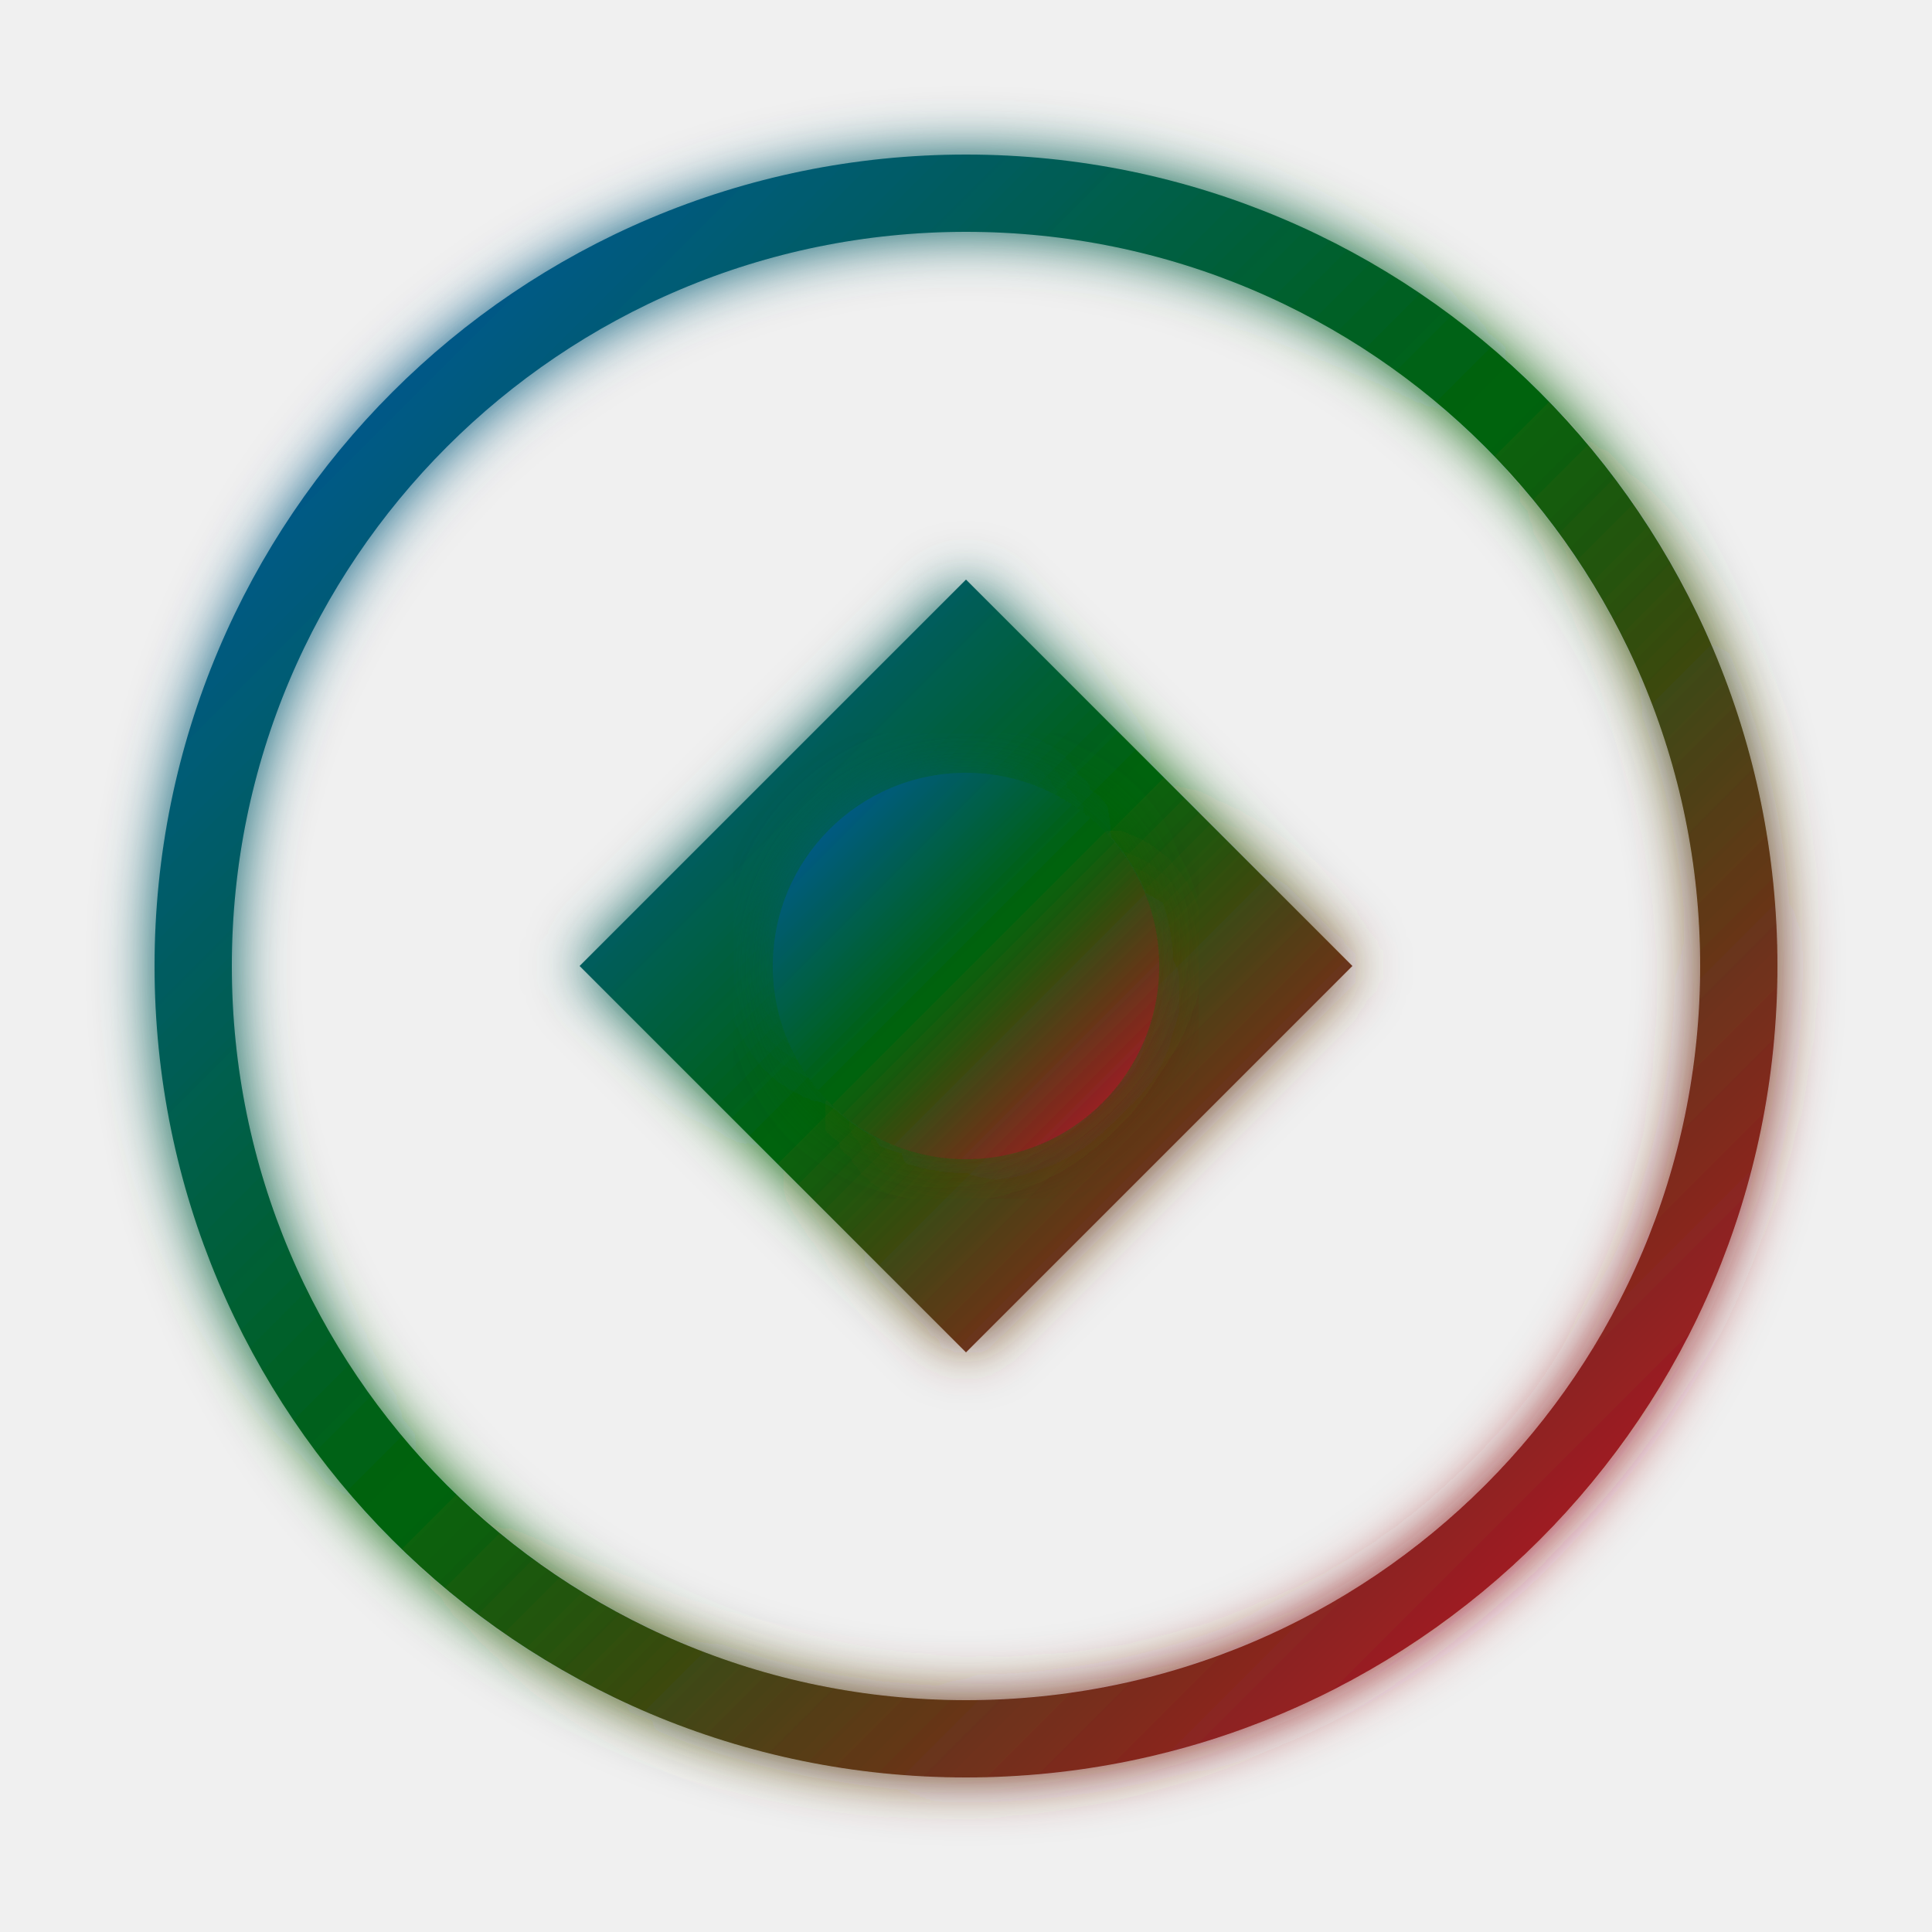
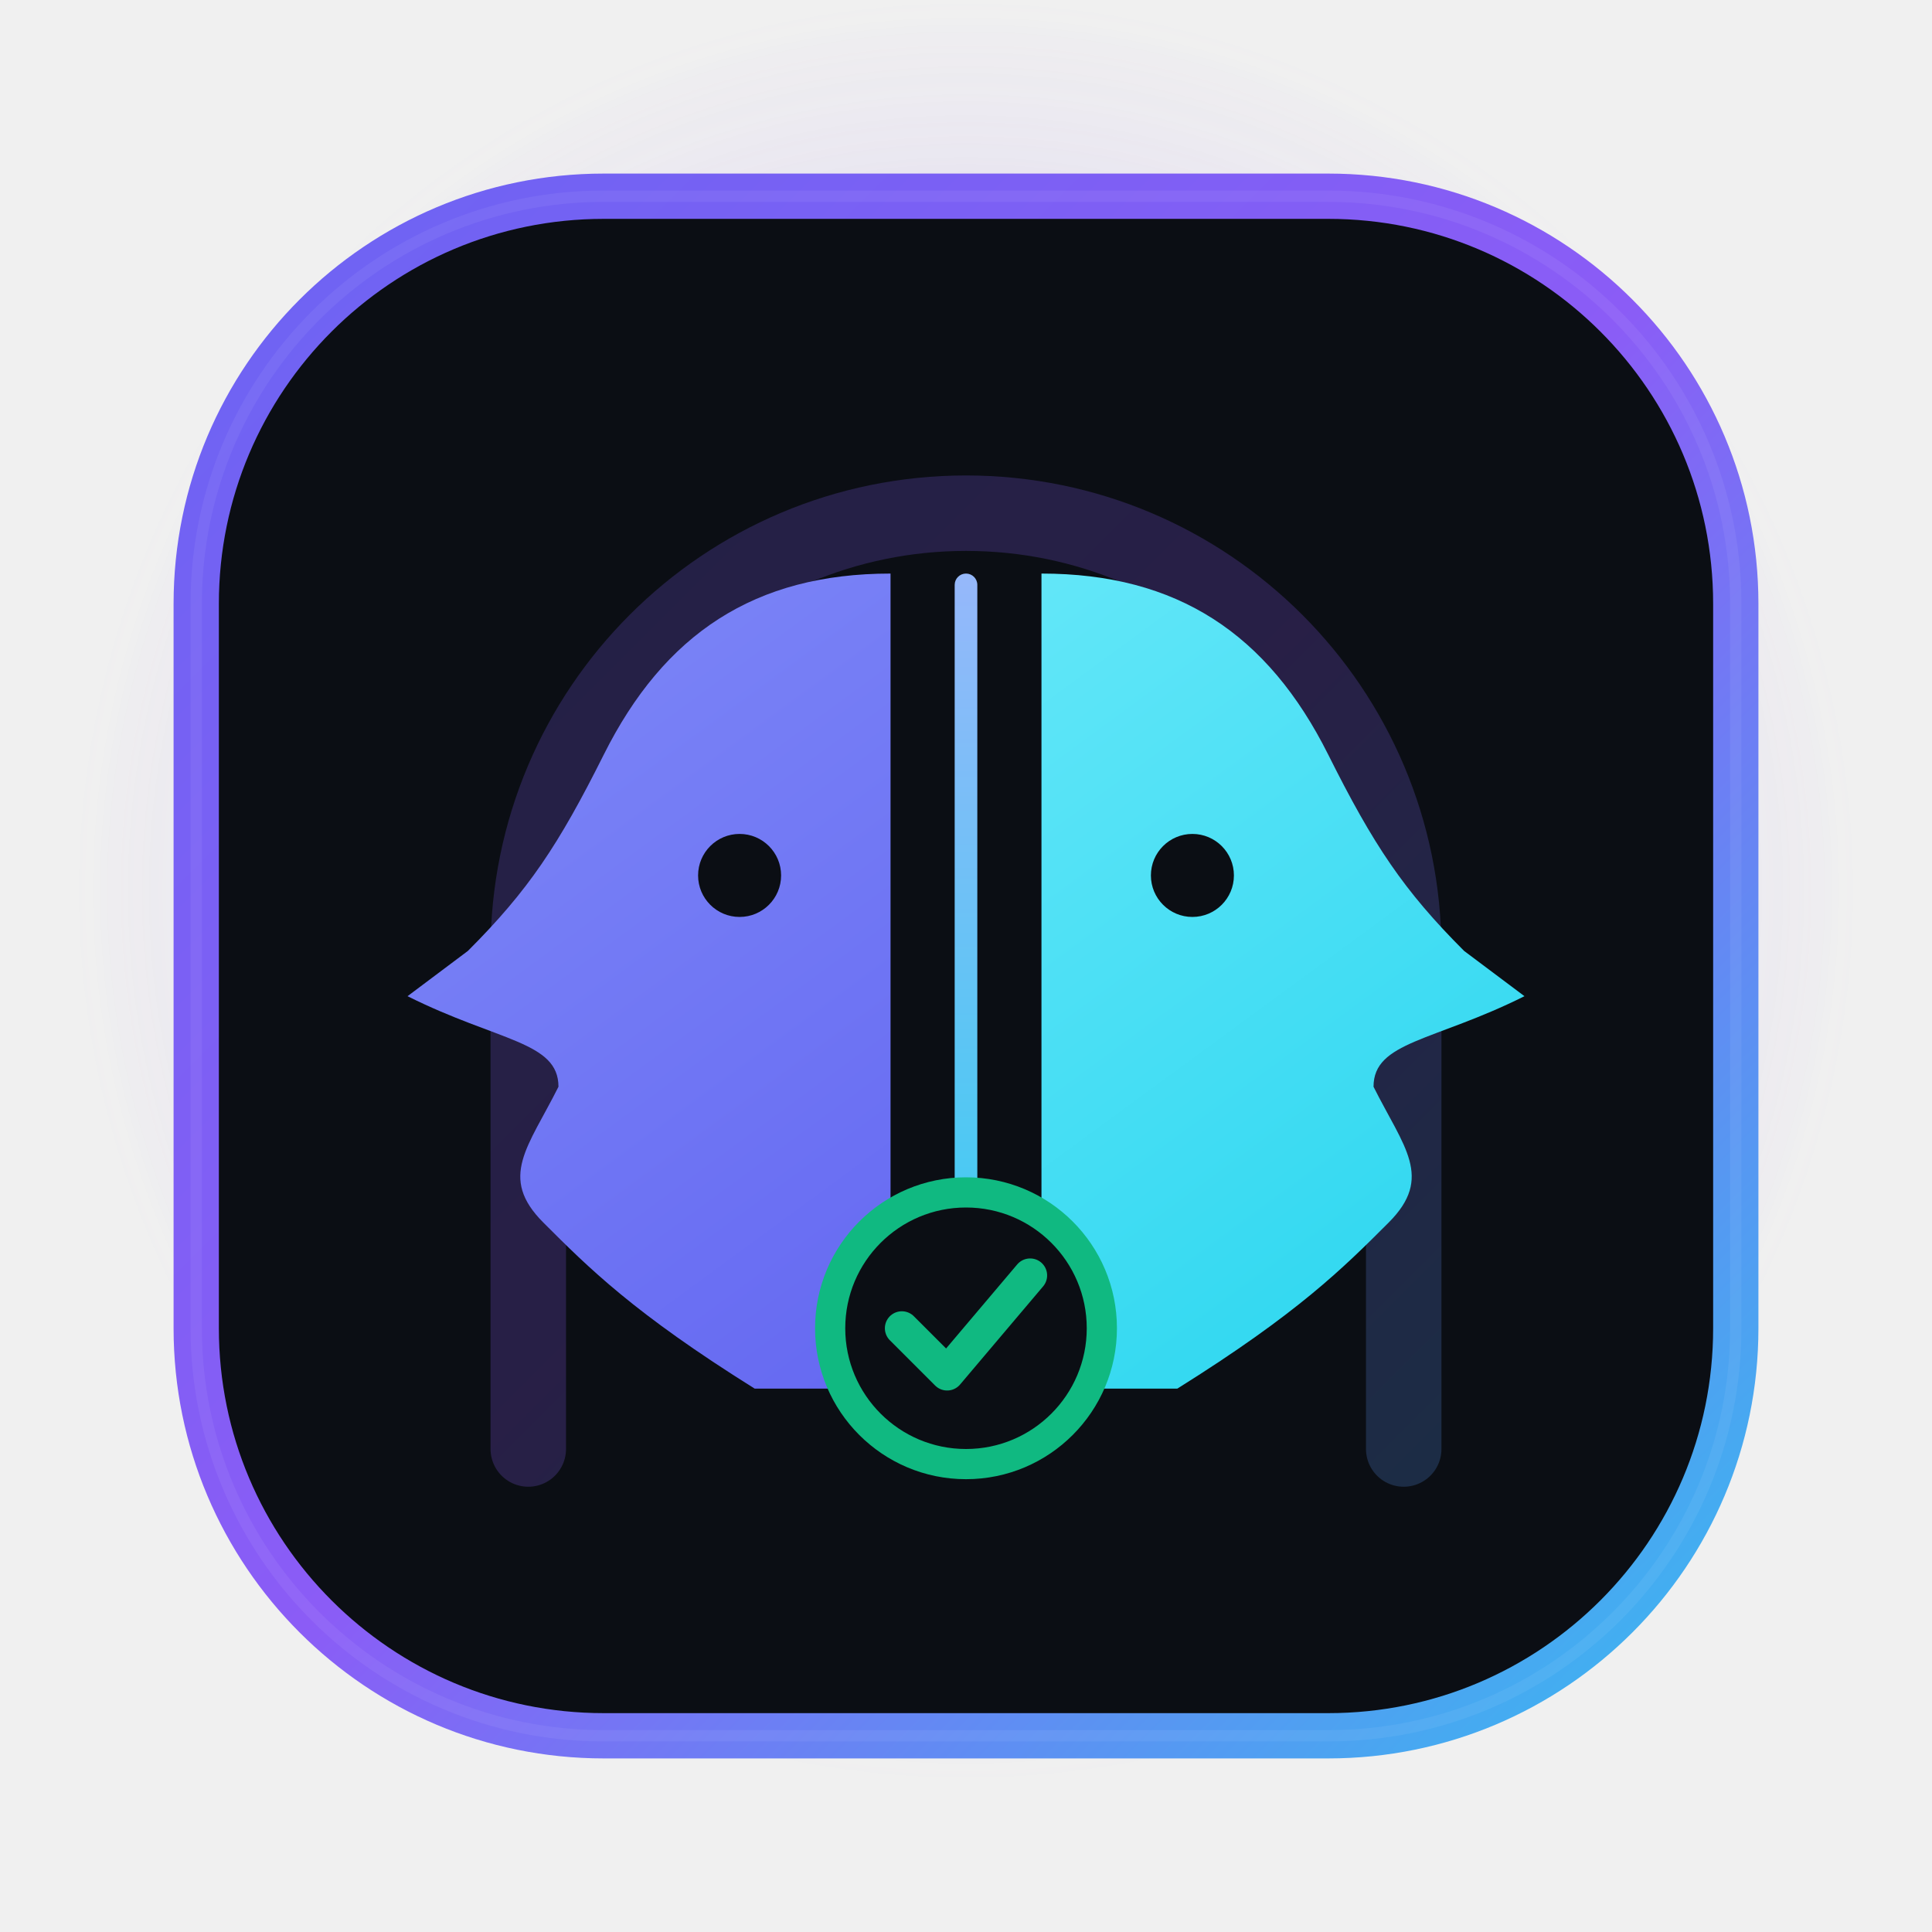
- <svg xmlns="http://www.w3.org/2000/svg" viewBox="0 0 200 200" fill="none">
+ <svg xmlns="http://www.w3.org/2000/svg" viewBox="0 0 256 256" fill="none" role="img" aria-label="Janus">
  <defs>
-     <linearGradient id="logoGrad" x1="0%" y1="0%" x2="100%" y2="100%">
-       <stop offset="0%" style="stop-color:#0056B3;stop-opacity:1" />
-       <stop offset="50%" style="stop-color:#046307;stop-opacity:1" />
-       <stop offset="100%" style="stop-color:#D2042D;stop-opacity:1" />
+     <linearGradient id="jBrand" x1="0" y1="0" x2="256" y2="256" gradientUnits="userSpaceOnUse">
+       <stop offset="0" stop-color="#6366F1" />
+       <stop offset="0.5" stop-color="#8B5CF6" />
+       <stop offset="1" stop-color="#22D3EE" />
    </linearGradient>
-     <filter id="glow">
-       <feGaussianBlur stdDeviation="3" result="coloredBlur" />
-       <feMerge>
-         <feMergeNode in="coloredBlur" />
-         <feMergeNode in="SourceGraphic" />
-       </feMerge>
-     </filter>
+     <linearGradient id="jPast" x1="40" y1="70" x2="128" y2="190" gradientUnits="userSpaceOnUse">
+       <stop offset="0" stop-color="#818CF8" />
+       <stop offset="1" stop-color="#6366F1" />
+     </linearGradient>
+     <linearGradient id="jFuture" x1="128" y1="70" x2="216" y2="190" gradientUnits="userSpaceOnUse">
+       <stop offset="0" stop-color="#67E8F9" />
+       <stop offset="1" stop-color="#22D3EE" />
+     </linearGradient>
+     <linearGradient id="jSeam" x1="128" y1="60" x2="128" y2="200" gradientUnits="userSpaceOnUse">
+       <stop offset="0" stop-color="#A5B4FC" />
+       <stop offset="1" stop-color="#22D3EE" />
+     </linearGradient>
+     <radialGradient id="jGlow" cx="128" cy="118" r="118" gradientUnits="userSpaceOnUse">
+       <stop offset="0" stop-color="#8B5CF6" stop-opacity="0.5" />
+       <stop offset="1" stop-color="#8B5CF6" stop-opacity="0" />
+     </radialGradient>
  </defs>
-   <circle cx="100" cy="100" r="80" fill="none" stroke="url(#logoGrad)" stroke-width="8" filter="url(#glow)" />
-   <path d="M 60 100 L 100 60 L 140 100 L 100 140 Z" fill="url(#logoGrad)" filter="url(#glow)" />
-   <circle cx="100" cy="100" r="20" fill="url(#logoGrad)" filter="url(#glow)" />
-   <line x1="100" y1="40" x2="100" y2="80" stroke="url(#logoGrad)" stroke-width="4" stroke-linecap="round" />
-   <line x1="100" y1="120" x2="100" y2="160" stroke="url(#logoGrad)" stroke-width="4" stroke-linecap="round" />
+   <rect x="0" y="0" width="256" height="256" fill="url(#jGlow)" opacity="0.7" />
+   <rect x="26" y="26" width="204" height="204" rx="54" fill="#0B0E14" stroke="url(#jBrand)" stroke-width="6" />
+   <rect x="26" y="26" width="204" height="204" rx="54" fill="none" stroke="#FFFFFF" stroke-opacity="0.06" stroke-width="1.5" />
+   <path d="M70 192 V126 a58 58 0 0 1 116 0 V192" fill="none" stroke="url(#jBrand)" stroke-width="10" stroke-linecap="round" opacity="0.22" />
+   <path d="M118 76            C100 76 88 84 80 100            C74 112 70 118 62 126            L54 132            C66 138 74 138 74 144            C70 152 66 156 72 162            C78 168 84 174 100 184            L118 184 Z" fill="url(#jPast)" />
+   <circle cx="98" cy="116" r="5.5" fill="#0B0E14" />
+   <path d="M138 76            C156 76 168 84 176 100            C182 112 186 118 194 126            L202 132            C190 138 182 138 182 144            C186 152 190 156 184 162            C178 168 172 174 156 184            L138 184 Z" fill="url(#jFuture)" />
+   <circle cx="158" cy="116" r="5.5" fill="#0B0E14" />
+   <rect x="124" y="74" width="8" height="112" rx="4" fill="#0B0E14" />
+   <rect x="126.5" y="76" width="3" height="108" rx="1.5" fill="url(#jSeam)" />
+   <circle cx="128" cy="176" r="18" fill="#0B0E14" stroke="#10B981" stroke-width="4" />
+   <path d="M119.5 176 l6 6 l11 -13" fill="none" stroke="#10B981" stroke-width="4.5" stroke-linecap="round" stroke-linejoin="round" />
</svg>
